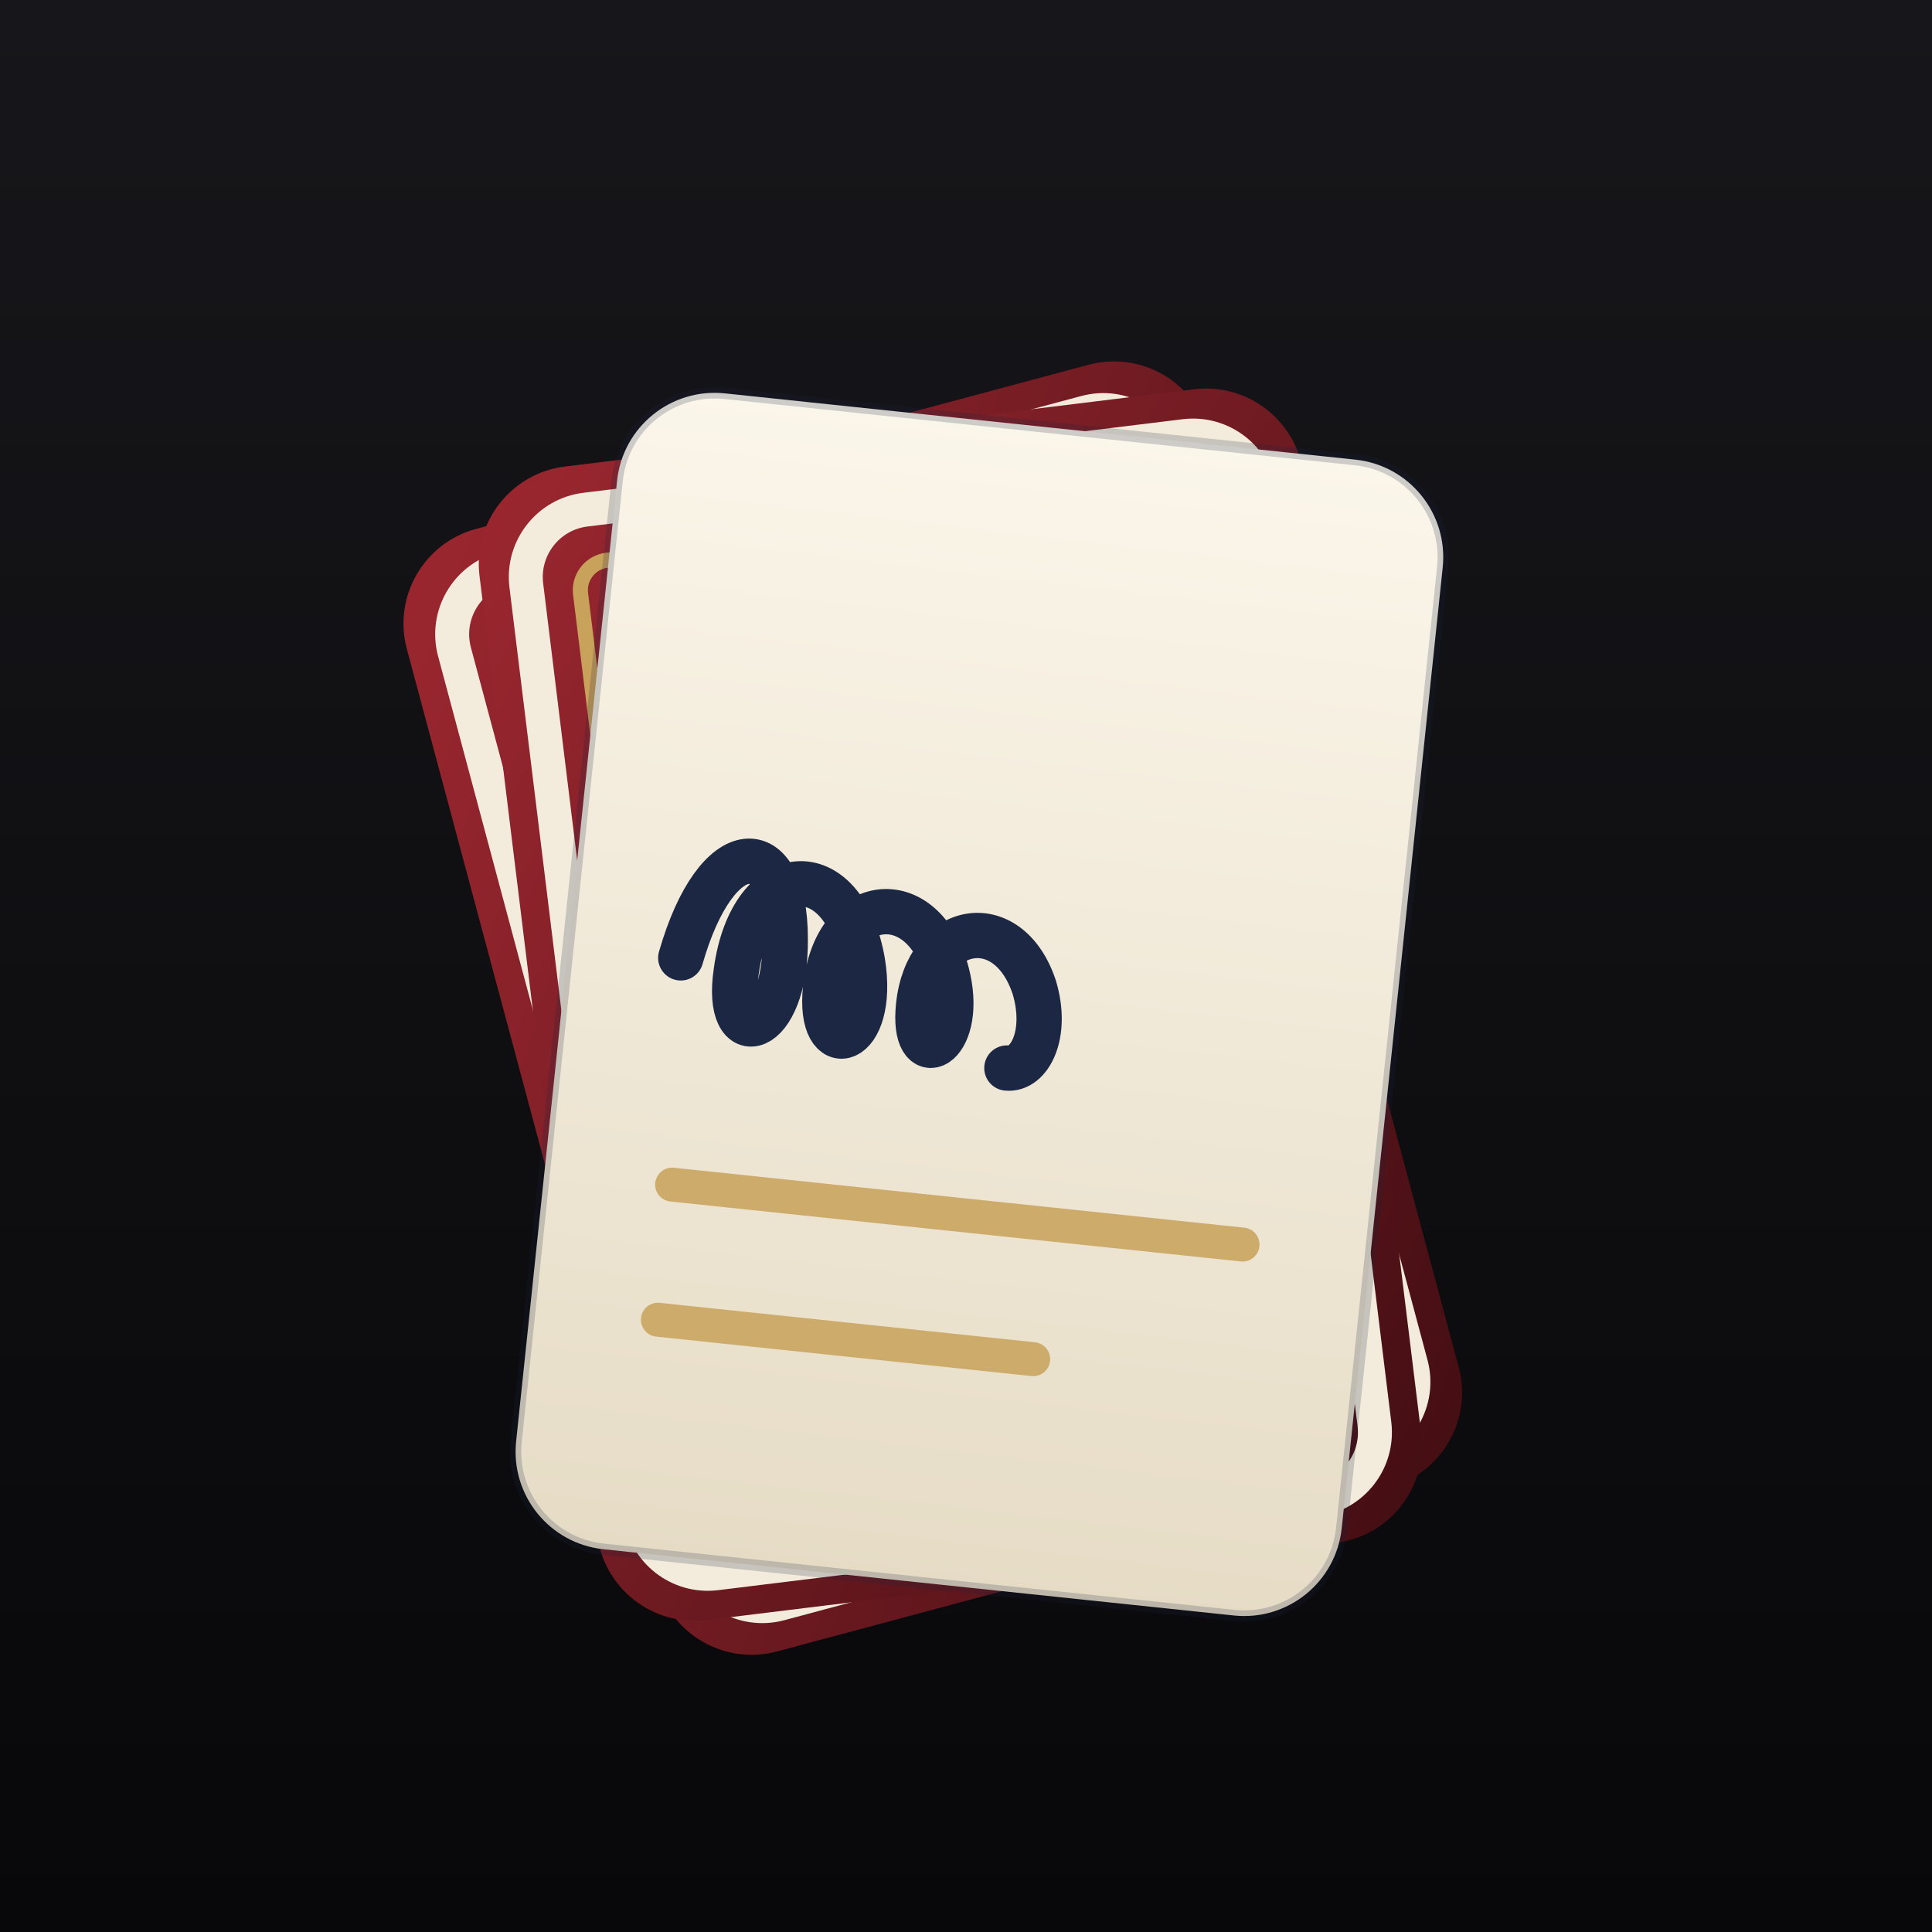
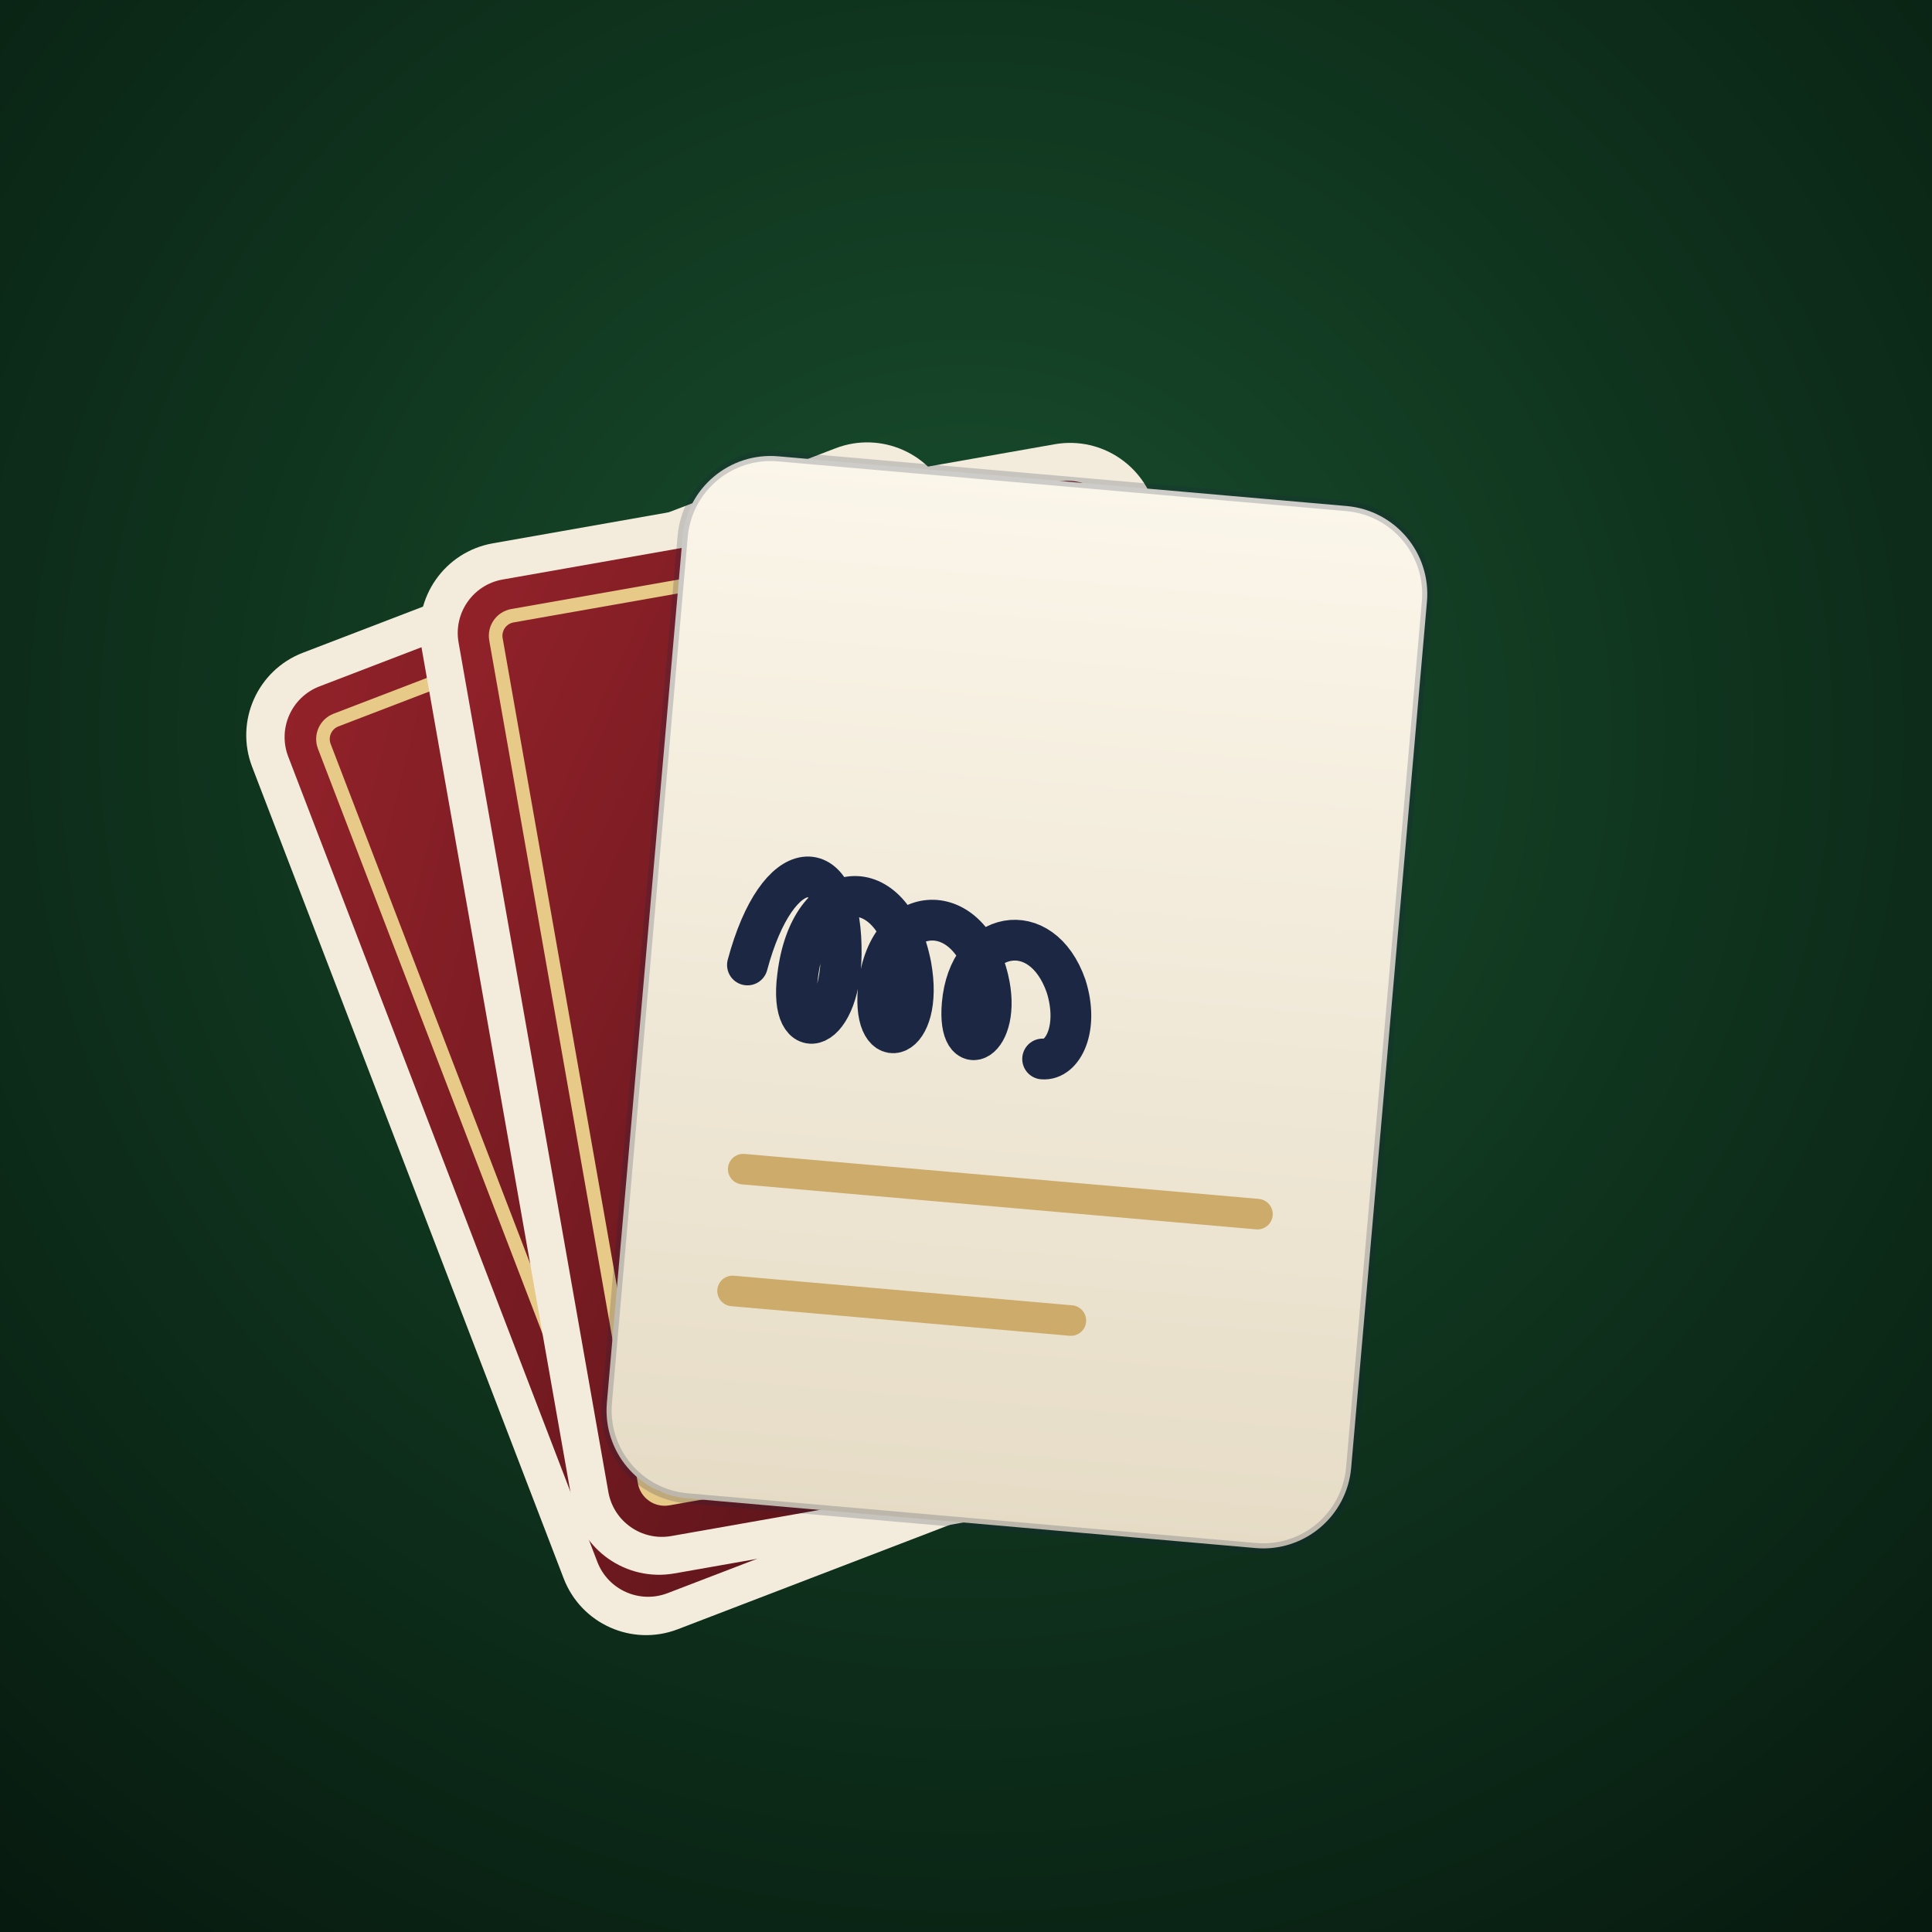
<svg xmlns="http://www.w3.org/2000/svg" viewBox="0 0 512 512" width="512" height="512">
  <defs>
-     <linearGradient id="fond" x1="0" y1="0" x2="0" y2="1">
-       <stop offset="0" stop-color="#17161a" />
-       <stop offset="1" stop-color="#08080a" />
-     </linearGradient>
+     <radialGradient id="tapis" cx="50%" cy="38%" r="78%">
+       <stop offset="0" stop-color="#1a5130" />
+       <stop offset="45%" stop-color="#10361f" />
+       <stop offset="100%" stop-color="#071a0f" />
+     </radialGradient>
    <linearGradient id="dos" x1="0" y1="0" x2="1" y2="1">
-       <stop offset="0" stop-color="#9c2730" />
+       <stop offset="0" stop-color="#93222a" />
      <stop offset="1" stop-color="#430e13" />
    </linearGradient>
    <linearGradient id="papier" x1="0" y1="0" x2="0" y2="1">
      <stop offset="0" stop-color="#fbf6ea" />
      <stop offset="1" stop-color="#e6dcc6" />
    </linearGradient>
  </defs>
-   <rect width="512" height="512" fill="url(#fond)" />
-   <g transform="rotate(-15 256 300)">
-     <rect x="146" y="112" width="220" height="308" rx="26" fill="url(#dos)" />
-     <rect x="158" y="124" width="196" height="284" rx="18" fill="none" stroke="#f3ecdd" stroke-width="9" />
-     <rect x="172" y="138" width="168" height="256" rx="8" fill="none" stroke="#c8a15a" stroke-width="4" />
-   </g>
-   <g transform="rotate(-7 256 300)">
-     <rect x="146" y="112" width="220" height="308" rx="26" fill="url(#dos)" />
-     <rect x="158" y="124" width="196" height="284" rx="18" fill="none" stroke="#f3ecdd" stroke-width="9" />
-     <rect x="172" y="138" width="168" height="256" rx="8" fill="none" stroke="#c8a15a" stroke-width="4" />
-   </g>
-   <g transform="rotate(6 256 300)">
-     <rect x="146" y="112" width="220" height="308" rx="26" fill="url(#papier)" stroke="#1c2743" stroke-opacity=".2" stroke-width="3" />
-     <path fill="none" stroke="#1c2743" stroke-linecap="round" stroke-linejoin="round" stroke-width="12" d="M176 262c6-34 24-36 27-8 3 26-13 32-12 10 1-30 25-34 33-6 6 22-9 28-9 8 0-26 24-30 32-6 6 18-7 26-7 8 0-22 21-28 30-8 5 12 1 22-5 22" />
-     <g fill="none" stroke="#c8a15a" stroke-linecap="round" stroke-width="9" stroke-opacity=".85">
-       <path d="M180 322h152" />
-       <path d="M180 358h100" />
+   <rect width="512" height="512" fill="url(#tapis)" />
+   <g transform="translate(256 256) scale(.9) translate(-256 -256)">
+     <g transform="rotate(-21 256 438)">
+       <rect x="146" y="112" width="220" height="308" rx="26" fill="#f3ecdd" />
+       <rect x="157" y="123" width="198" height="286" rx="16" fill="url(#dos)" />
+       <g fill="none" stroke="#e8ca88" stroke-width="4">
+         <rect x="168" y="134" width="176" height="264" rx="6" />
+         <circle cx="256" cy="266" r="52" />
+         <path d="M256 244l22 22-22 22-22-22Z" />
+       </g>
+     </g>
+     <g transform="rotate(-10 256 438)">
+       <rect x="146" y="112" width="220" height="308" rx="26" fill="#f3ecdd" />
+       <rect x="157" y="123" width="198" height="286" rx="16" fill="url(#dos)" />
+       <g fill="none" stroke="#e8ca88" stroke-width="4">
+         <rect x="168" y="134" width="176" height="264" rx="6" />
+         <circle cx="256" cy="266" r="52" />
+         <path d="M256 244l22 22-22 22-22-22Z" />
+       </g>
+     </g>
+     <g transform="rotate(5 256 438)">
+       <rect x="146" y="112" width="220" height="308" rx="26" fill="url(#papier)" stroke="#1c2743" stroke-opacity=".2" stroke-width="3" />
+       <path fill="none" stroke="#1c2743" stroke-linecap="round" stroke-linejoin="round" stroke-width="12" d="M176 262c6-34 24-36 27-8 3 26-13 32-12 10 1-30 25-34 33-6 6 22-9 28-9 8 0-26 24-30 32-6 6 18-7 26-7 8 0-22 21-28 30-8 5 12 1 22-5 22" />
+       <g fill="none" stroke="#c8a15a" stroke-linecap="round" stroke-width="9" stroke-opacity=".85">
+         <path d="M180 322h152" />
+         <path d="M180 358h100" />
+       </g>
    </g>
  </g>
</svg>
